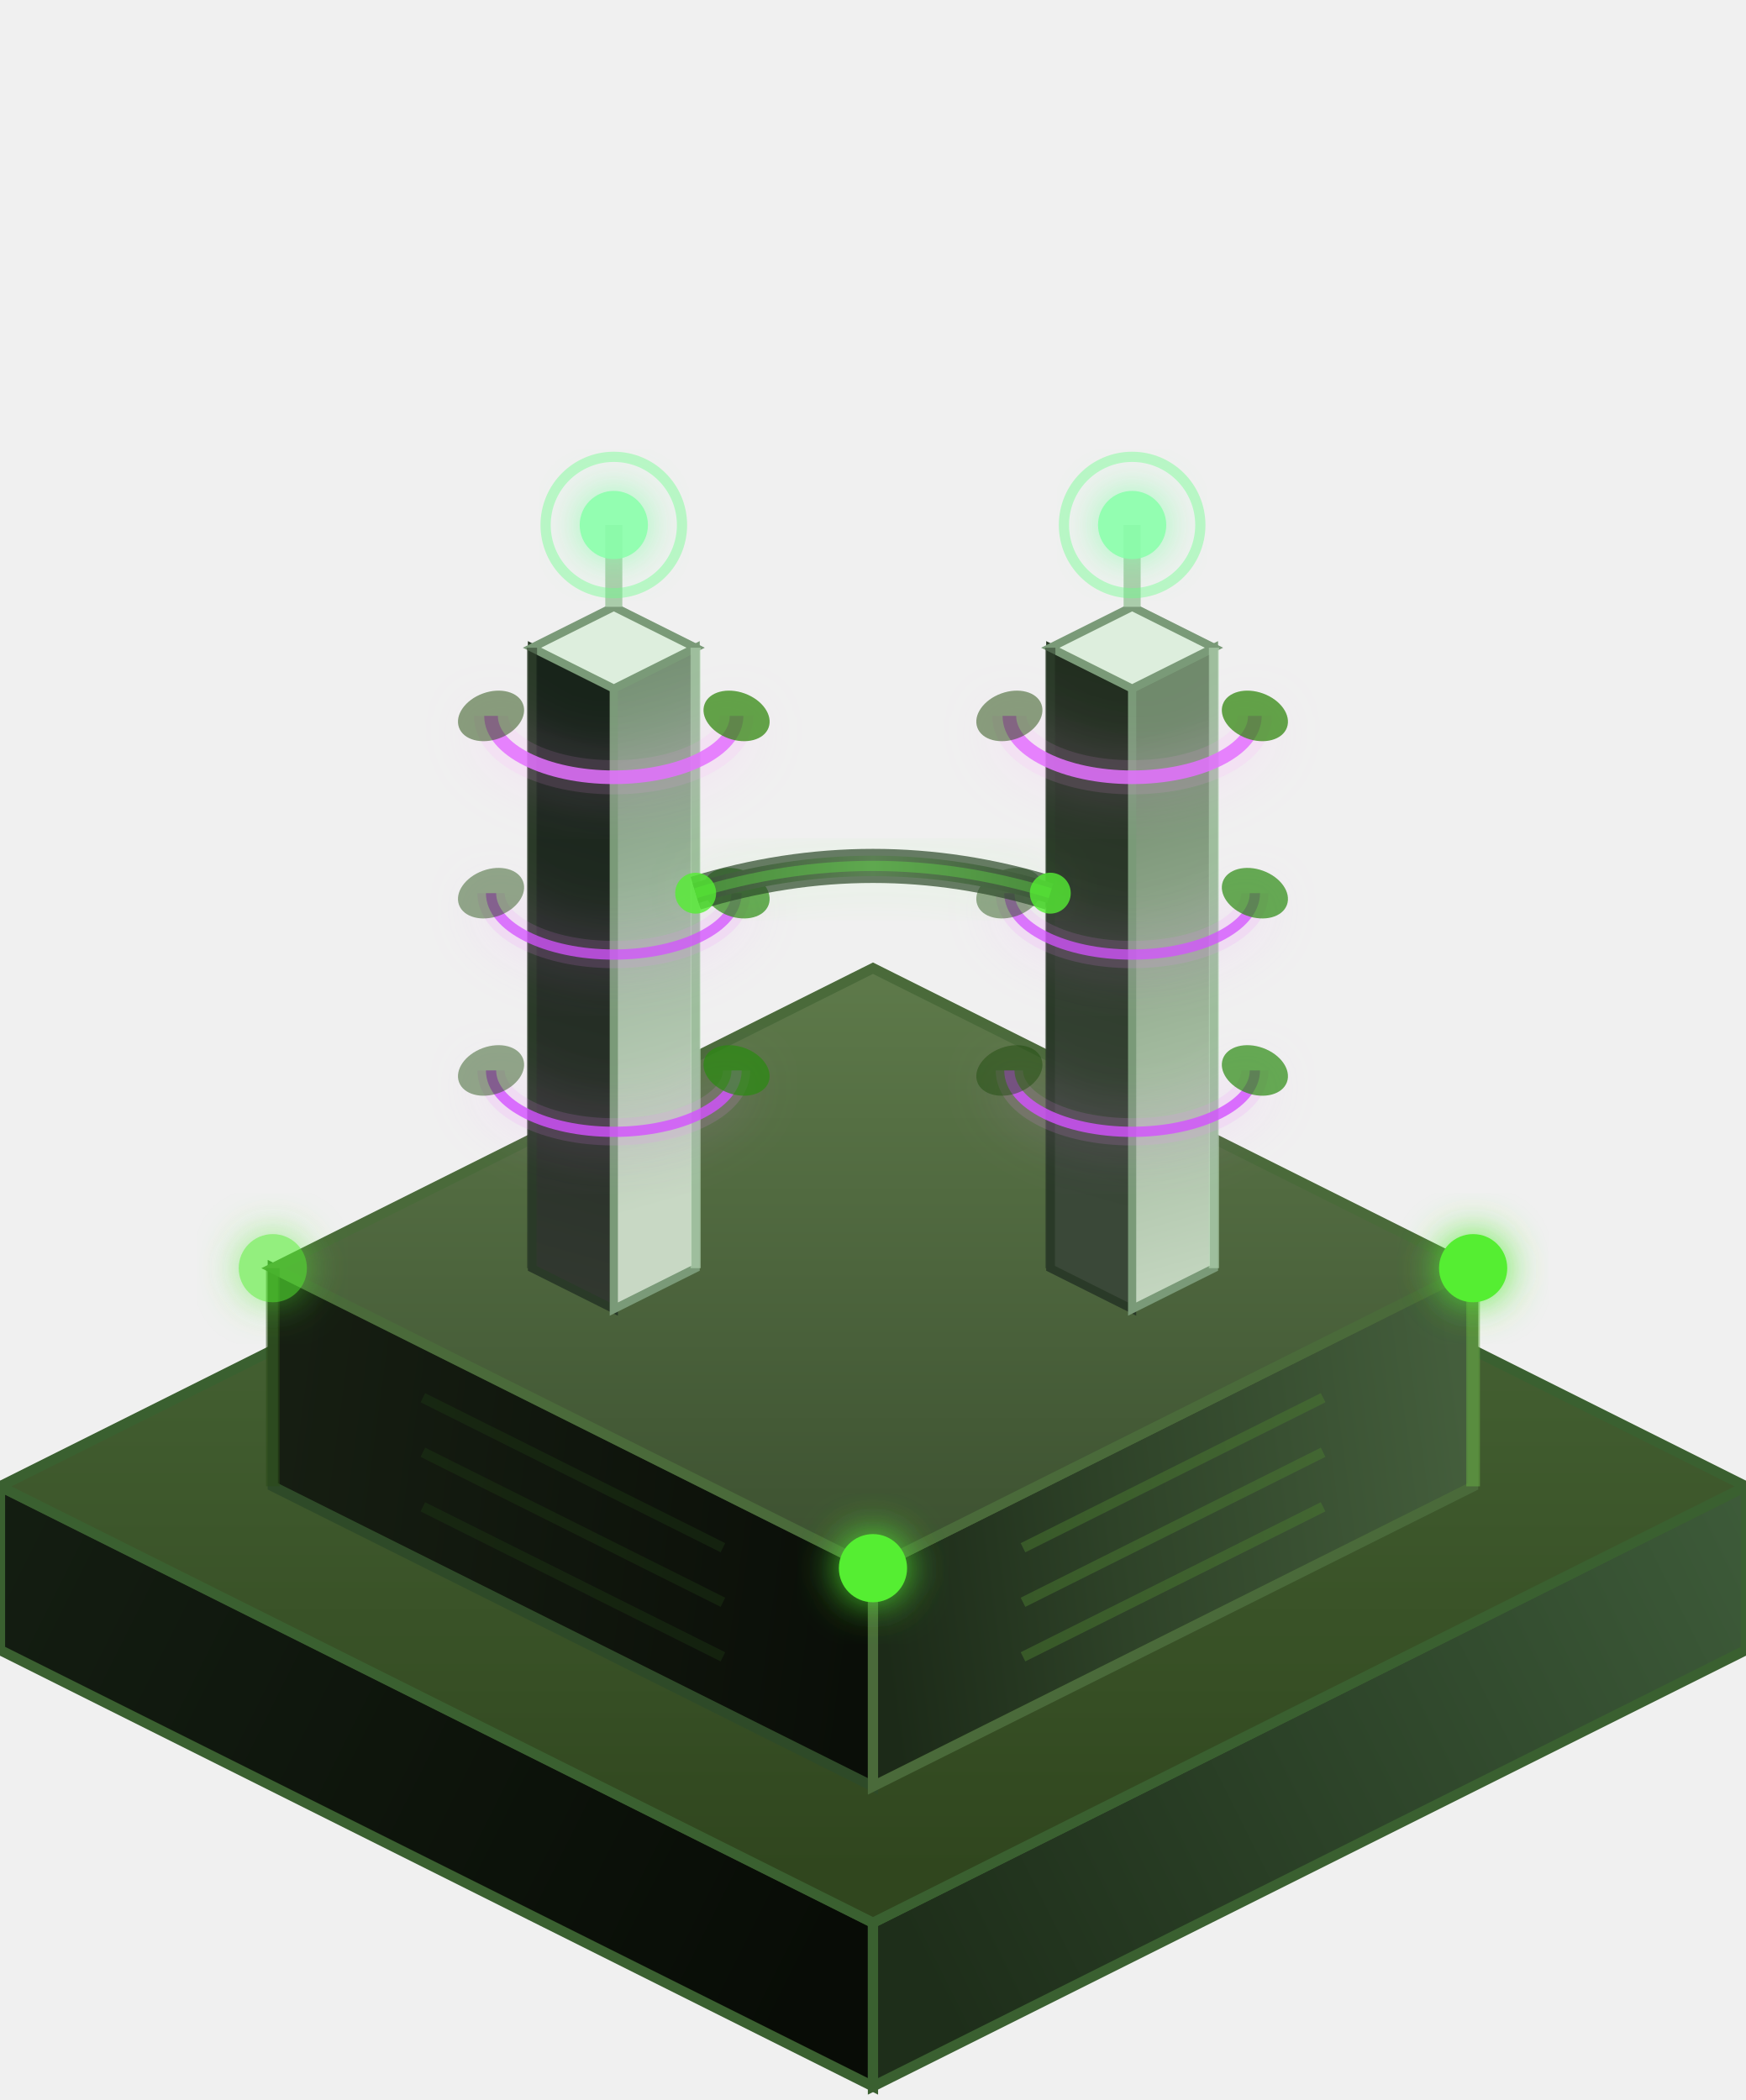
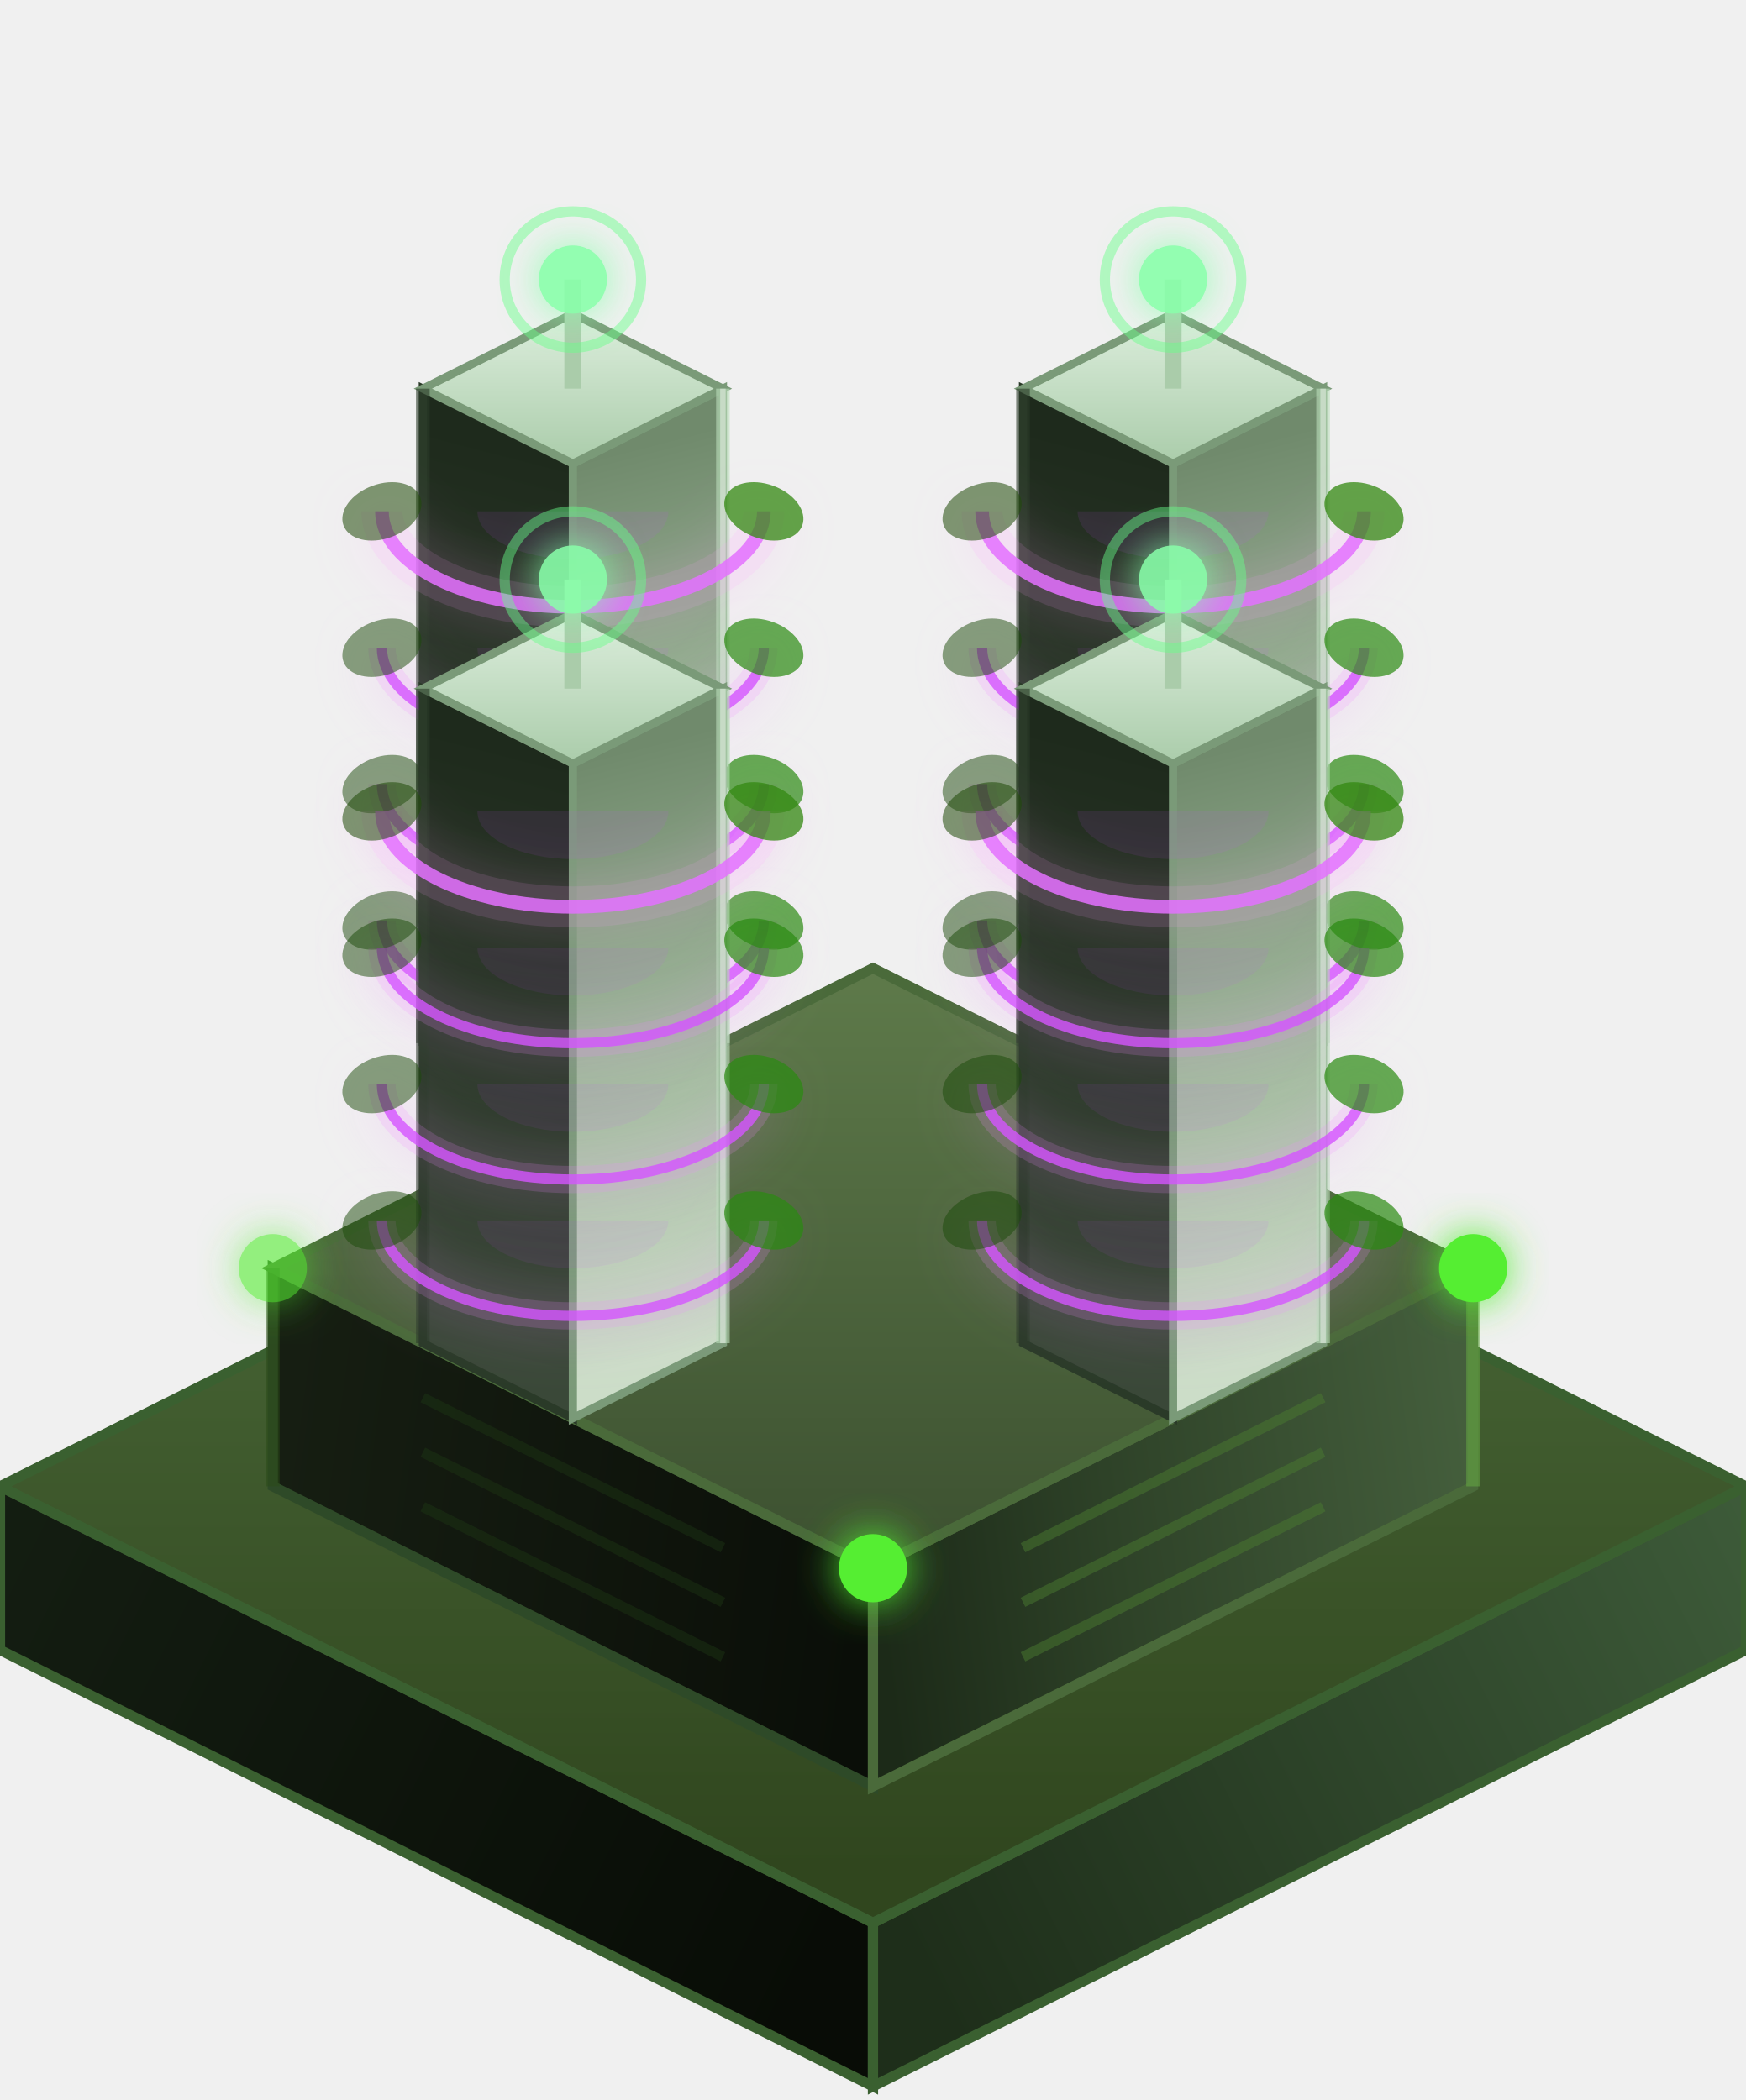
<svg xmlns="http://www.w3.org/2000/svg" viewBox="-128 -178 256 308" width="256" height="308">
  <defs>
    <linearGradient id="fR" gradientUnits="userSpaceOnUse" x1="128" y1="32" x2="0" y2="96">
      <stop offset="0%" stop-color="#3e5c3a" />
      <stop offset="100%" stop-color="#1e2e1a" />
    </linearGradient>
    <linearGradient id="fL" gradientUnits="userSpaceOnUse" x1="-128" y1="32" x2="0" y2="96">
      <stop offset="0%" stop-color="#141e12" />
      <stop offset="100%" stop-color="#080c06" />
    </linearGradient>
    <linearGradient id="fT" gradientUnits="userSpaceOnUse" x1="0" y1="-32" x2="0" y2="96">
      <stop offset="0%" stop-color="#50703e" />
      <stop offset="100%" stop-color="#30461e" />
    </linearGradient>
    <linearGradient id="bR" gradientUnits="userSpaceOnUse" x1="88" y1="4" x2="0" y2="16">
      <stop offset="0%" stop-color="#445e3c" />
      <stop offset="60%" stop-color="#2e4228" />
      <stop offset="100%" stop-color="#1c2a18" />
    </linearGradient>
    <linearGradient id="bL" gradientUnits="userSpaceOnUse" x1="-88" y1="4" x2="0" y2="16">
      <stop offset="0%" stop-color="#161e12" />
      <stop offset="100%" stop-color="#0a0e08" />
    </linearGradient>
    <linearGradient id="bT" gradientUnits="userSpaceOnUse" x1="0" y1="-72" x2="0" y2="16">
      <stop offset="0%" stop-color="#5e7a4a" />
      <stop offset="100%" stop-color="#3c5030" />
    </linearGradient>
-     <linearGradient id="trR" gradientUnits="userSpaceOnUse" x1="50" y1="-53" x2="26" y2="-138">
+     <linearGradient id="tR" gradientUnits="userSpaceOnUse" x1="22" y1="-53" x2="0" y2="-138">
      <stop offset="0%" stop-color="#ccddc8" />
      <stop offset="50%" stop-color="#a0b89c" />
      <stop offset="100%" stop-color="#708a6c" />
    </linearGradient>
-     <linearGradient id="trL" gradientUnits="userSpaceOnUse" x1="26" y1="-53" x2="50" y2="-138">
+     <linearGradient id="tL" gradientUnits="userSpaceOnUse" x1="-22" y1="-53" x2="0" y2="-138">
      <stop offset="0%" stop-color="#3a4838" />
      <stop offset="100%" stop-color="#1e2a1c" />
    </linearGradient>
-     <linearGradient id="tlR" gradientUnits="userSpaceOnUse" x1="-26" y1="-53" x2="-50" y2="-138">
-       <stop offset="0%" stop-color="#c8d8c4" />
-       <stop offset="50%" stop-color="#9ab49a" />
-       <stop offset="100%" stop-color="#6a8468" />
-     </linearGradient>
-     <linearGradient id="tlL" gradientUnits="userSpaceOnUse" x1="-50" y1="-53" x2="-26" y2="-138">
-       <stop offset="0%" stop-color="#343a32" />
-       <stop offset="100%" stop-color="#18241a" />
-     </linearGradient>
-     <linearGradient id="bridgeG" gradientUnits="userSpaceOnUse" x1="-26" y1="-108" x2="26" y2="-108">
-       <stop offset="0%" stop-color="#3a4e38" />
-       <stop offset="50%" stop-color="#5a7a54" />
-       <stop offset="100%" stop-color="#3a4e38" />
+     <linearGradient id="tTop" gradientUnits="userSpaceOnUse" x1="0" y1="-160" x2="0" y2="-138">
+       <stop offset="0%" stop-color="#ddeedd" />
+       <stop offset="100%" stop-color="#aaccaa" />
    </linearGradient>
    <filter id="glow" x="-60%" y="-60%" width="220%" height="220%">
      <feGaussianBlur stdDeviation="3" result="blur" />
      <feMerge>
        <feMergeNode in="blur" />
        <feMergeNode in="SourceGraphic" />
      </feMerge>
    </filter>
-     <filter id="ringbloom" x="-100%" y="-100%" width="300%" height="300%">
-       <feGaussianBlur stdDeviation="4" result="blur" />
+     <filter id="softglow" x="-80%" y="-80%" width="260%" height="260%">
+       <feGaussianBlur stdDeviation="6" result="blur" />
      <feMerge>
        <feMergeNode in="blur" />
        <feMergeNode in="SourceGraphic" />
      </feMerge>
    </filter>
-     <filter id="softglow" x="-80%" y="-80%" width="260%" height="260%">
-       <feGaussianBlur stdDeviation="5" result="blur" />
+     <filter id="ringbloom" x="-100%" y="-100%" width="300%" height="300%">
+       <feGaussianBlur stdDeviation="4" result="blur" />
      <feMerge>
        <feMergeNode in="blur" />
        <feMergeNode in="SourceGraphic" />
      </feMerge>
    </filter>
  </defs>
  <polygon points="-128,64 0,128 0,104 -128,40" fill="url(#fL)" stroke="#3a6030" stroke-width="1.5" />
  <polygon points="128,64 0,128 0,104 128,40" fill="url(#fR)" stroke="#3a6030" stroke-width="1.5" />
  <polygon points="0,-24 128,40 0,104 -128,40" fill="url(#fT)" stroke="#3a6030" stroke-width="1.5" />
  <g transform="translate(0, 36)">
    <polygon points="-88,4 0,48 0,16 -88,-28" fill="url(#bL)" stroke="#2e4a28" stroke-width="1.5" />
    <polygon points="88,4 0,48 0,16 88,-28" fill="url(#bR)" stroke="#4a6a3a" stroke-width="1.5" />
    <polygon points="0,-72 88,-28 0,16 -88,-28" fill="url(#bT)" stroke="#4a6a3a" stroke-width="1.5" />
    <line x1="88" y1="4" x2="88" y2="-28" stroke="#66aa44" stroke-width="2" opacity="0.55" />
    <line x1="66" y1="7" x2="22" y2="29" stroke="#4a7a30" stroke-width="1.5" opacity="0.5" />
    <line x1="66" y1="-1" x2="22" y2="21" stroke="#4a7a30" stroke-width="1.5" opacity="0.5" />
    <line x1="66" y1="-9" x2="22" y2="13" stroke="#4a7a30" stroke-width="1.5" opacity="0.5" />
    <line x1="-88" y1="4" x2="-88" y2="-28" stroke="#2a4a18" stroke-width="2" opacity="0.55" />
    <line x1="-66" y1="7" x2="-22" y2="29" stroke="#1e3a14" stroke-width="1.5" opacity="0.4" />
    <line x1="-66" y1="-1" x2="-22" y2="21" stroke="#1e3a14" stroke-width="1.5" opacity="0.4" />
    <line x1="-66" y1="-9" x2="-22" y2="13" stroke="#1e3a14" stroke-width="1.5" opacity="0.4" />
    <circle cx="88" cy="-28" r="5" fill="#55ee33" filter="url(#glow)" />
    <circle cx="-88" cy="-28" r="5" fill="#55ee33" filter="url(#glow)" opacity="0.6" />
    <circle cx="0" cy="16" r="5" fill="#55ee33" filter="url(#glow)" />
-     <g transform="translate(-38, 25)">
-       <polygon points="-12,-53 0,-47 0,-138 -12,-144" fill="url(#tlL)" stroke="#2a3a28" stroke-width="1.2" />
-       <polygon points="12,-53 0,-47 0,-138 12,-144" fill="url(#tlR)" stroke="#7a9a78" stroke-width="1.2" />
-       <polygon points="0,-150 12,-144 0,-138 -12,-144" fill="#ddeedd" stroke="#7a9a78" stroke-width="1.2" />
-       <line x1="12" y1="-53" x2="12" y2="-144" stroke="#bbddbb" stroke-width="1.5" opacity="0.55" />
-       <line x1="-12" y1="-53" x2="-12" y2="-144" stroke="#2a3a28" stroke-width="1.5" opacity="0.55" />
-       <path d="M 18,-82 A 18,9 0 0,1 -18,-82" fill="none" stroke="#cc44ff" stroke-width="1.5" opacity="0.8" />
-       <path d="M 18,-82 A 18,9 0 0,1 -18,-82" fill="none" stroke="#ee88ff" stroke-width="4" opacity="0.2" filter="url(#ringbloom)" />
-       <path d="M 18,-108 A 18,9 0 0,1 -18,-108" fill="none" stroke="#cc44ff" stroke-width="1.5" opacity="0.75" />
-       <path d="M 18,-108 A 18,9 0 0,1 -18,-108" fill="none" stroke="#ee88ff" stroke-width="4" opacity="0.2" filter="url(#ringbloom)" />
-       <path d="M 18,-134 A 18,9 0 0,1 -18,-134" fill="none" stroke="#dd66ff" stroke-width="2" opacity="0.85" />
-       <path d="M 18,-134 A 18,9 0 0,1 -18,-134" fill="none" stroke="#ff99ff" stroke-width="5" opacity="0.18" filter="url(#ringbloom)" />
-       <ellipse cx="18" cy="-82" rx="5" ry="3.5" fill="#2a8a10" opacity="0.7" transform="rotate(20,18,-82)" />
-       <ellipse cx="-18" cy="-82" rx="5" ry="3.5" fill="#1a4a08" opacity="0.45" transform="rotate(-20,-18,-82)" />
-       <ellipse cx="18" cy="-108" rx="5" ry="3.5" fill="#2a8a10" opacity="0.7" transform="rotate(20,18,-108)" />
-       <ellipse cx="-18" cy="-108" rx="5" ry="3.5" fill="#1a4a08" opacity="0.45" transform="rotate(-20,-18,-108)" />
-       <ellipse cx="18" cy="-134" rx="5" ry="3.5" fill="#338810" opacity="0.75" transform="rotate(20,18,-134)" />
-       <ellipse cx="-18" cy="-134" rx="5" ry="3.5" fill="#1f4a08" opacity="0.5" transform="rotate(-20,-18,-134)" />
-       <line x1="0" y1="-150" x2="0" y2="-162" stroke="#aaccaa" stroke-width="2.5" />
-       <circle cx="0" cy="-162" r="5" fill="#88ffaa" opacity="0.9" filter="url(#glow)" />
-       <circle cx="0" cy="-162" r="10" fill="none" stroke="#66ff88" stroke-width="1.5" opacity="0.4" />
-     </g>
-     <g transform="translate(38, 25)">
-       <polygon points="-12,-53 0,-47 0,-138 -12,-144" fill="url(#trL)" stroke="#2a3a28" stroke-width="1.2" />
-       <polygon points="12,-53 0,-47 0,-138 12,-144" fill="url(#trR)" stroke="#7a9a78" stroke-width="1.2" />
-       <polygon points="0,-150 12,-144 0,-138 -12,-144" fill="#ddeedd" stroke="#7a9a78" stroke-width="1.2" />
-       <line x1="12" y1="-53" x2="12" y2="-144" stroke="#bbddbb" stroke-width="1.5" opacity="0.55" />
-       <line x1="-12" y1="-53" x2="-12" y2="-144" stroke="#2a3a28" stroke-width="1.5" opacity="0.55" />
-       <path d="M 18,-82 A 18,9 0 0,1 -18,-82" fill="none" stroke="#cc44ff" stroke-width="1.5" opacity="0.8" />
-       <path d="M 18,-82 A 18,9 0 0,1 -18,-82" fill="none" stroke="#ee88ff" stroke-width="4" opacity="0.2" filter="url(#ringbloom)" />
-       <path d="M 18,-108 A 18,9 0 0,1 -18,-108" fill="none" stroke="#cc44ff" stroke-width="1.5" opacity="0.75" />
-       <path d="M 18,-108 A 18,9 0 0,1 -18,-108" fill="none" stroke="#ee88ff" stroke-width="4" opacity="0.2" filter="url(#ringbloom)" />
-       <path d="M 18,-134 A 18,9 0 0,1 -18,-134" fill="none" stroke="#dd66ff" stroke-width="2" opacity="0.85" />
-       <path d="M 18,-134 A 18,9 0 0,1 -18,-134" fill="none" stroke="#ff99ff" stroke-width="5" opacity="0.18" filter="url(#ringbloom)" />
-       <ellipse cx="18" cy="-82" rx="5" ry="3.5" fill="#2a8a10" opacity="0.7" transform="rotate(20,18,-82)" />
-       <ellipse cx="-18" cy="-82" rx="5" ry="3.5" fill="#1a4a08" opacity="0.45" transform="rotate(-20,-18,-82)" />
-       <ellipse cx="18" cy="-108" rx="5" ry="3.5" fill="#2a8a10" opacity="0.7" transform="rotate(20,18,-108)" />
-       <ellipse cx="-18" cy="-108" rx="5" ry="3.5" fill="#1a4a08" opacity="0.45" transform="rotate(-20,-18,-108)" />
-       <ellipse cx="18" cy="-134" rx="5" ry="3.5" fill="#338810" opacity="0.75" transform="rotate(20,18,-134)" />
-       <ellipse cx="-18" cy="-134" rx="5" ry="3.5" fill="#1f4a08" opacity="0.5" transform="rotate(-20,-18,-134)" />
-       <line x1="0" y1="-150" x2="0" y2="-162" stroke="#aaccaa" stroke-width="2.5" />
-       <circle cx="0" cy="-162" r="5" fill="#88ffaa" opacity="0.9" filter="url(#glow)" />
-       <circle cx="0" cy="-162" r="10" fill="none" stroke="#66ff88" stroke-width="1.5" opacity="0.4" />
-     </g>
-     <g transform="translate(0, 25)">
-       <path d="M -26,-108 Q 0,-116 26,-108" fill="none" stroke="#2a4028" stroke-width="5" opacity="0.7" />
-       <path d="M -26,-108 Q 0,-116 26,-108" fill="none" stroke="url(#bridgeG)" stroke-width="3" />
-       <path d="M -26,-108 Q 0,-116 26,-108" fill="none" stroke="#66ff44" stroke-width="1.5" opacity="0.35" filter="url(#ringbloom)" />
-       <circle cx="-26" cy="-108" r="3" fill="#55ee33" opacity="0.8" />
-       <circle cx="26" cy="-108" r="3" fill="#55ee33" opacity="0.8" />
+     <g transform="translate(-44, -8)">
+       <polygon points="-22,-53 0,-42 0,-138 -22,-149" fill="url(#tL)" stroke="#2a3a28" stroke-width="1.2" />
+       <polygon points="22,-53 0,-42 0,-138 22,-149" fill="url(#tR)" stroke="#7a9a78" stroke-width="1.2" />
+       <polygon points="0,-160 22,-149 0,-138 -22,-149" fill="url(#tTop)" stroke="#7a9a78" stroke-width="1.2" />
+       <line x1="22" y1="-53" x2="22" y2="-149" stroke="#bbddbb" stroke-width="2" opacity="0.6" />
+       <line x1="22" y1="-53" x2="22" y2="-149" stroke="#ffffff" stroke-width="0.8" opacity="0.4" />
+       <line x1="-22" y1="-53" x2="-22" y2="-149" stroke="#2a3a28" stroke-width="2" opacity="0.6" />
+       <g transform="translate(0, 11)">
+         <path d="M 28,-82 A 28,14 0 0,1 -28,-82" fill="none" stroke="#cc44ff" stroke-width="1.5" opacity="0.8" />
+         <path d="M 28,-82 A 28,14 0 0,1 -28,-82" fill="none" stroke="#ee88ff" stroke-width="4" opacity="0.25" filter="url(#ringbloom)" />
+         <path d="M 14,-82 A 14,7 0 0,1 -14,-82 Z" fill="#cc44ff" opacity="0.08" />
+         <path d="M 28,-102 A 28,14 0 0,1 -28,-102" fill="none" stroke="#cc44ff" stroke-width="1.5" opacity="0.8" />
+         <path d="M 28,-102 A 28,14 0 0,1 -28,-102" fill="none" stroke="#ee88ff" stroke-width="4" opacity="0.25" filter="url(#ringbloom)" />
+         <path d="M 14,-102 A 14,7 0 0,1 -14,-102 Z" fill="#cc44ff" opacity="0.08" />
+         <path d="M 28,-122 A 28,14 0 0,1 -28,-122" fill="none" stroke="#cc44ff" stroke-width="1.5" opacity="0.8" />
+         <path d="M 28,-122 A 28,14 0 0,1 -28,-122" fill="none" stroke="#ee88ff" stroke-width="4" opacity="0.25" filter="url(#ringbloom)" />
+         <path d="M 14,-122 A 14,7 0 0,1 -14,-122 Z" fill="#cc44ff" opacity="0.08" />
+         <path d="M 28,-142 A 28,14 0 0,1 -28,-142" fill="none" stroke="#dd66ff" stroke-width="2" opacity="0.85" />
+         <path d="M 28,-142 A 28,14 0 0,1 -28,-142" fill="none" stroke="#ff99ff" stroke-width="6" opacity="0.2" filter="url(#ringbloom)" />
+         <path d="M 14,-142 A 14,7 0 0,1 -14,-142 Z" fill="#cc44ff" opacity="0.1" />
+         <ellipse cx="28" cy="-82" rx="6" ry="4" fill="#2a8a10" opacity="0.7" transform="rotate(20,28,-82)" />
+         <ellipse cx="28" cy="-102" rx="6" ry="4" fill="#2a8a10" opacity="0.7" transform="rotate(20,28,-102)" />
+         <ellipse cx="28" cy="-122" rx="6" ry="4" fill="#2a8a10" opacity="0.7" transform="rotate(20,28,-122)" />
+         <ellipse cx="28" cy="-142" rx="6" ry="4" fill="#338810" opacity="0.75" transform="rotate(20,28,-142)" />
+         <ellipse cx="-28" cy="-82" rx="6" ry="4" fill="#1a4a08" opacity="0.5" transform="rotate(-20,-28,-82)" />
+         <ellipse cx="-28" cy="-102" rx="6" ry="4" fill="#1a4a08" opacity="0.5" transform="rotate(-20,-28,-102)" />
+         <ellipse cx="-28" cy="-122" rx="6" ry="4" fill="#1a4a08" opacity="0.5" transform="rotate(-20,-28,-122)" />
+         <ellipse cx="-28" cy="-142" rx="6" ry="4" fill="#1f4a08" opacity="0.55" transform="rotate(-20,-28,-142)" />
+         <line x1="0" y1="-160" x2="0" y2="-176" stroke="#aaccaa" stroke-width="2.5" />
+         <circle cx="0" cy="-176" r="5" fill="#88ffaa" opacity="0.9" filter="url(#glow)" />
+         <circle cx="0" cy="-176" r="10" fill="none" stroke="#66ff88" stroke-width="1.5" opacity="0.45" />
+       </g>
+     </g>
+     <g transform="translate(44, -8)">
+       <polygon points="-22,-53 0,-42 0,-138 -22,-149" fill="url(#tL)" stroke="#2a3a28" stroke-width="1.2" />
+       <polygon points="22,-53 0,-42 0,-138 22,-149" fill="url(#tR)" stroke="#7a9a78" stroke-width="1.2" />
+       <polygon points="0,-160 22,-149 0,-138 -22,-149" fill="url(#tTop)" stroke="#7a9a78" stroke-width="1.2" />
+       <line x1="22" y1="-53" x2="22" y2="-149" stroke="#bbddbb" stroke-width="2" opacity="0.6" />
+       <line x1="22" y1="-53" x2="22" y2="-149" stroke="#ffffff" stroke-width="0.8" opacity="0.4" />
+       <line x1="-22" y1="-53" x2="-22" y2="-149" stroke="#2a3a28" stroke-width="2" opacity="0.6" />
+       <g transform="translate(0, 11)">
+         <path d="M 28,-82 A 28,14 0 0,1 -28,-82" fill="none" stroke="#cc44ff" stroke-width="1.5" opacity="0.8" />
+         <path d="M 28,-82 A 28,14 0 0,1 -28,-82" fill="none" stroke="#ee88ff" stroke-width="4" opacity="0.25" filter="url(#ringbloom)" />
+         <path d="M 14,-82 A 14,7 0 0,1 -14,-82 Z" fill="#cc44ff" opacity="0.08" />
+         <path d="M 28,-102 A 28,14 0 0,1 -28,-102" fill="none" stroke="#cc44ff" stroke-width="1.5" opacity="0.8" />
+         <path d="M 28,-102 A 28,14 0 0,1 -28,-102" fill="none" stroke="#ee88ff" stroke-width="4" opacity="0.25" filter="url(#ringbloom)" />
+         <path d="M 14,-102 A 14,7 0 0,1 -14,-102 Z" fill="#cc44ff" opacity="0.08" />
+         <path d="M 28,-122 A 28,14 0 0,1 -28,-122" fill="none" stroke="#cc44ff" stroke-width="1.5" opacity="0.8" />
+         <path d="M 28,-122 A 28,14 0 0,1 -28,-122" fill="none" stroke="#ee88ff" stroke-width="4" opacity="0.25" filter="url(#ringbloom)" />
+         <path d="M 14,-122 A 14,7 0 0,1 -14,-122 Z" fill="#cc44ff" opacity="0.08" />
+         <path d="M 28,-142 A 28,14 0 0,1 -28,-142" fill="none" stroke="#dd66ff" stroke-width="2" opacity="0.85" />
+         <path d="M 28,-142 A 28,14 0 0,1 -28,-142" fill="none" stroke="#ff99ff" stroke-width="6" opacity="0.2" filter="url(#ringbloom)" />
+         <path d="M 14,-142 A 14,7 0 0,1 -14,-142 Z" fill="#cc44ff" opacity="0.1" />
+         <ellipse cx="28" cy="-82" rx="6" ry="4" fill="#2a8a10" opacity="0.7" transform="rotate(20,28,-82)" />
+         <ellipse cx="28" cy="-102" rx="6" ry="4" fill="#2a8a10" opacity="0.7" transform="rotate(20,28,-102)" />
+         <ellipse cx="28" cy="-122" rx="6" ry="4" fill="#2a8a10" opacity="0.7" transform="rotate(20,28,-122)" />
+         <ellipse cx="28" cy="-142" rx="6" ry="4" fill="#338810" opacity="0.75" transform="rotate(20,28,-142)" />
+         <ellipse cx="-28" cy="-82" rx="6" ry="4" fill="#1a4a08" opacity="0.5" transform="rotate(-20,-28,-82)" />
+         <ellipse cx="-28" cy="-102" rx="6" ry="4" fill="#1a4a08" opacity="0.5" transform="rotate(-20,-28,-102)" />
+         <ellipse cx="-28" cy="-122" rx="6" ry="4" fill="#1a4a08" opacity="0.5" transform="rotate(-20,-28,-122)" />
+         <ellipse cx="-28" cy="-142" rx="6" ry="4" fill="#1f4a08" opacity="0.55" transform="rotate(-20,-28,-142)" />
+         <line x1="0" y1="-160" x2="0" y2="-176" stroke="#aaccaa" stroke-width="2.5" />
+         <circle cx="0" cy="-176" r="5" fill="#88ffaa" opacity="0.9" filter="url(#glow)" />
+         <circle cx="0" cy="-176" r="10" fill="none" stroke="#66ff88" stroke-width="1.5" opacity="0.45" />
+       </g>
+     </g>
+     <g transform="translate(-44, 36)">
+       <polygon points="-22,-53 0,-42 0,-138 -22,-149" fill="url(#tL)" stroke="#2a3a28" stroke-width="1.2" />
+       <polygon points="22,-53 0,-42 0,-138 22,-149" fill="url(#tR)" stroke="#7a9a78" stroke-width="1.2" />
+       <polygon points="0,-160 22,-149 0,-138 -22,-149" fill="url(#tTop)" stroke="#7a9a78" stroke-width="1.2" />
+       <line x1="22" y1="-53" x2="22" y2="-149" stroke="#bbddbb" stroke-width="2" opacity="0.6" />
+       <line x1="22" y1="-53" x2="22" y2="-149" stroke="#ffffff" stroke-width="0.8" opacity="0.4" />
+       <line x1="-22" y1="-53" x2="-22" y2="-149" stroke="#2a3a28" stroke-width="2" opacity="0.6" />
+       <g transform="translate(0, 11)">
+         <path d="M 28,-82 A 28,14 0 0,1 -28,-82" fill="none" stroke="#cc44ff" stroke-width="1.5" opacity="0.8" />
+         <path d="M 28,-82 A 28,14 0 0,1 -28,-82" fill="none" stroke="#ee88ff" stroke-width="4" opacity="0.25" filter="url(#ringbloom)" />
+         <path d="M 14,-82 A 14,7 0 0,1 -14,-82 Z" fill="#cc44ff" opacity="0.08" />
+         <path d="M 28,-102 A 28,14 0 0,1 -28,-102" fill="none" stroke="#cc44ff" stroke-width="1.5" opacity="0.8" />
+         <path d="M 28,-102 A 28,14 0 0,1 -28,-102" fill="none" stroke="#ee88ff" stroke-width="4" opacity="0.25" filter="url(#ringbloom)" />
+         <path d="M 14,-102 A 14,7 0 0,1 -14,-102 Z" fill="#cc44ff" opacity="0.08" />
+         <path d="M 28,-122 A 28,14 0 0,1 -28,-122" fill="none" stroke="#cc44ff" stroke-width="1.5" opacity="0.8" />
+         <path d="M 28,-122 A 28,14 0 0,1 -28,-122" fill="none" stroke="#ee88ff" stroke-width="4" opacity="0.25" filter="url(#ringbloom)" />
+         <path d="M 14,-122 A 14,7 0 0,1 -14,-122 Z" fill="#cc44ff" opacity="0.08" />
+         <path d="M 28,-142 A 28,14 0 0,1 -28,-142" fill="none" stroke="#dd66ff" stroke-width="2" opacity="0.85" />
+         <path d="M 28,-142 A 28,14 0 0,1 -28,-142" fill="none" stroke="#ff99ff" stroke-width="6" opacity="0.2" filter="url(#ringbloom)" />
+         <path d="M 14,-142 A 14,7 0 0,1 -14,-142 Z" fill="#cc44ff" opacity="0.1" />
+         <ellipse cx="28" cy="-82" rx="6" ry="4" fill="#2a8a10" opacity="0.7" transform="rotate(20,28,-82)" />
+         <ellipse cx="28" cy="-102" rx="6" ry="4" fill="#2a8a10" opacity="0.7" transform="rotate(20,28,-102)" />
+         <ellipse cx="28" cy="-122" rx="6" ry="4" fill="#2a8a10" opacity="0.7" transform="rotate(20,28,-122)" />
+         <ellipse cx="28" cy="-142" rx="6" ry="4" fill="#338810" opacity="0.75" transform="rotate(20,28,-142)" />
+         <ellipse cx="-28" cy="-82" rx="6" ry="4" fill="#1a4a08" opacity="0.5" transform="rotate(-20,-28,-82)" />
+         <ellipse cx="-28" cy="-102" rx="6" ry="4" fill="#1a4a08" opacity="0.5" transform="rotate(-20,-28,-102)" />
+         <ellipse cx="-28" cy="-122" rx="6" ry="4" fill="#1a4a08" opacity="0.5" transform="rotate(-20,-28,-122)" />
+         <ellipse cx="-28" cy="-142" rx="6" ry="4" fill="#1f4a08" opacity="0.55" transform="rotate(-20,-28,-142)" />
+         <line x1="0" y1="-160" x2="0" y2="-176" stroke="#aaccaa" stroke-width="2.5" />
+         <circle cx="0" cy="-176" r="5" fill="#88ffaa" opacity="0.9" filter="url(#glow)" />
+         <circle cx="0" cy="-176" r="10" fill="none" stroke="#66ff88" stroke-width="1.5" opacity="0.45" />
+       </g>
+     </g>
+     <g transform="translate(44, 36)">
+       <polygon points="-22,-53 0,-42 0,-138 -22,-149" fill="url(#tL)" stroke="#2a3a28" stroke-width="1.2" />
+       <polygon points="22,-53 0,-42 0,-138 22,-149" fill="url(#tR)" stroke="#7a9a78" stroke-width="1.2" />
+       <polygon points="0,-160 22,-149 0,-138 -22,-149" fill="url(#tTop)" stroke="#7a9a78" stroke-width="1.2" />
+       <line x1="22" y1="-53" x2="22" y2="-149" stroke="#bbddbb" stroke-width="2" opacity="0.6" />
+       <line x1="22" y1="-53" x2="22" y2="-149" stroke="#ffffff" stroke-width="0.8" opacity="0.4" />
+       <line x1="-22" y1="-53" x2="-22" y2="-149" stroke="#2a3a28" stroke-width="2" opacity="0.6" />
+       <g transform="translate(0, 11)">
+         <path d="M 28,-82 A 28,14 0 0,1 -28,-82" fill="none" stroke="#cc44ff" stroke-width="1.5" opacity="0.8" />
+         <path d="M 28,-82 A 28,14 0 0,1 -28,-82" fill="none" stroke="#ee88ff" stroke-width="4" opacity="0.25" filter="url(#ringbloom)" />
+         <path d="M 14,-82 A 14,7 0 0,1 -14,-82 Z" fill="#cc44ff" opacity="0.08" />
+         <path d="M 28,-102 A 28,14 0 0,1 -28,-102" fill="none" stroke="#cc44ff" stroke-width="1.5" opacity="0.8" />
+         <path d="M 28,-102 A 28,14 0 0,1 -28,-102" fill="none" stroke="#ee88ff" stroke-width="4" opacity="0.25" filter="url(#ringbloom)" />
+         <path d="M 14,-102 A 14,7 0 0,1 -14,-102 Z" fill="#cc44ff" opacity="0.08" />
+         <path d="M 28,-122 A 28,14 0 0,1 -28,-122" fill="none" stroke="#cc44ff" stroke-width="1.5" opacity="0.8" />
+         <path d="M 28,-122 A 28,14 0 0,1 -28,-122" fill="none" stroke="#ee88ff" stroke-width="4" opacity="0.25" filter="url(#ringbloom)" />
+         <path d="M 14,-122 A 14,7 0 0,1 -14,-122 Z" fill="#cc44ff" opacity="0.08" />
+         <path d="M 28,-142 A 28,14 0 0,1 -28,-142" fill="none" stroke="#dd66ff" stroke-width="2" opacity="0.85" />
+         <path d="M 28,-142 A 28,14 0 0,1 -28,-142" fill="none" stroke="#ff99ff" stroke-width="6" opacity="0.2" filter="url(#ringbloom)" />
+         <path d="M 14,-142 A 14,7 0 0,1 -14,-142 Z" fill="#cc44ff" opacity="0.1" />
+         <ellipse cx="28" cy="-82" rx="6" ry="4" fill="#2a8a10" opacity="0.7" transform="rotate(20,28,-82)" />
+         <ellipse cx="28" cy="-102" rx="6" ry="4" fill="#2a8a10" opacity="0.7" transform="rotate(20,28,-102)" />
+         <ellipse cx="28" cy="-122" rx="6" ry="4" fill="#2a8a10" opacity="0.7" transform="rotate(20,28,-122)" />
+         <ellipse cx="28" cy="-142" rx="6" ry="4" fill="#338810" opacity="0.75" transform="rotate(20,28,-142)" />
+         <ellipse cx="-28" cy="-82" rx="6" ry="4" fill="#1a4a08" opacity="0.5" transform="rotate(-20,-28,-82)" />
+         <ellipse cx="-28" cy="-102" rx="6" ry="4" fill="#1a4a08" opacity="0.5" transform="rotate(-20,-28,-102)" />
+         <ellipse cx="-28" cy="-122" rx="6" ry="4" fill="#1a4a08" opacity="0.5" transform="rotate(-20,-28,-122)" />
+         <ellipse cx="-28" cy="-142" rx="6" ry="4" fill="#1f4a08" opacity="0.55" transform="rotate(-20,-28,-142)" />
+         <line x1="0" y1="-160" x2="0" y2="-176" stroke="#aaccaa" stroke-width="2.5" />
+         <circle cx="0" cy="-176" r="5" fill="#88ffaa" opacity="0.9" filter="url(#glow)" />
+         <circle cx="0" cy="-176" r="10" fill="none" stroke="#66ff88" stroke-width="1.5" opacity="0.45" />
+       </g>
    </g>
  </g>
</svg>
